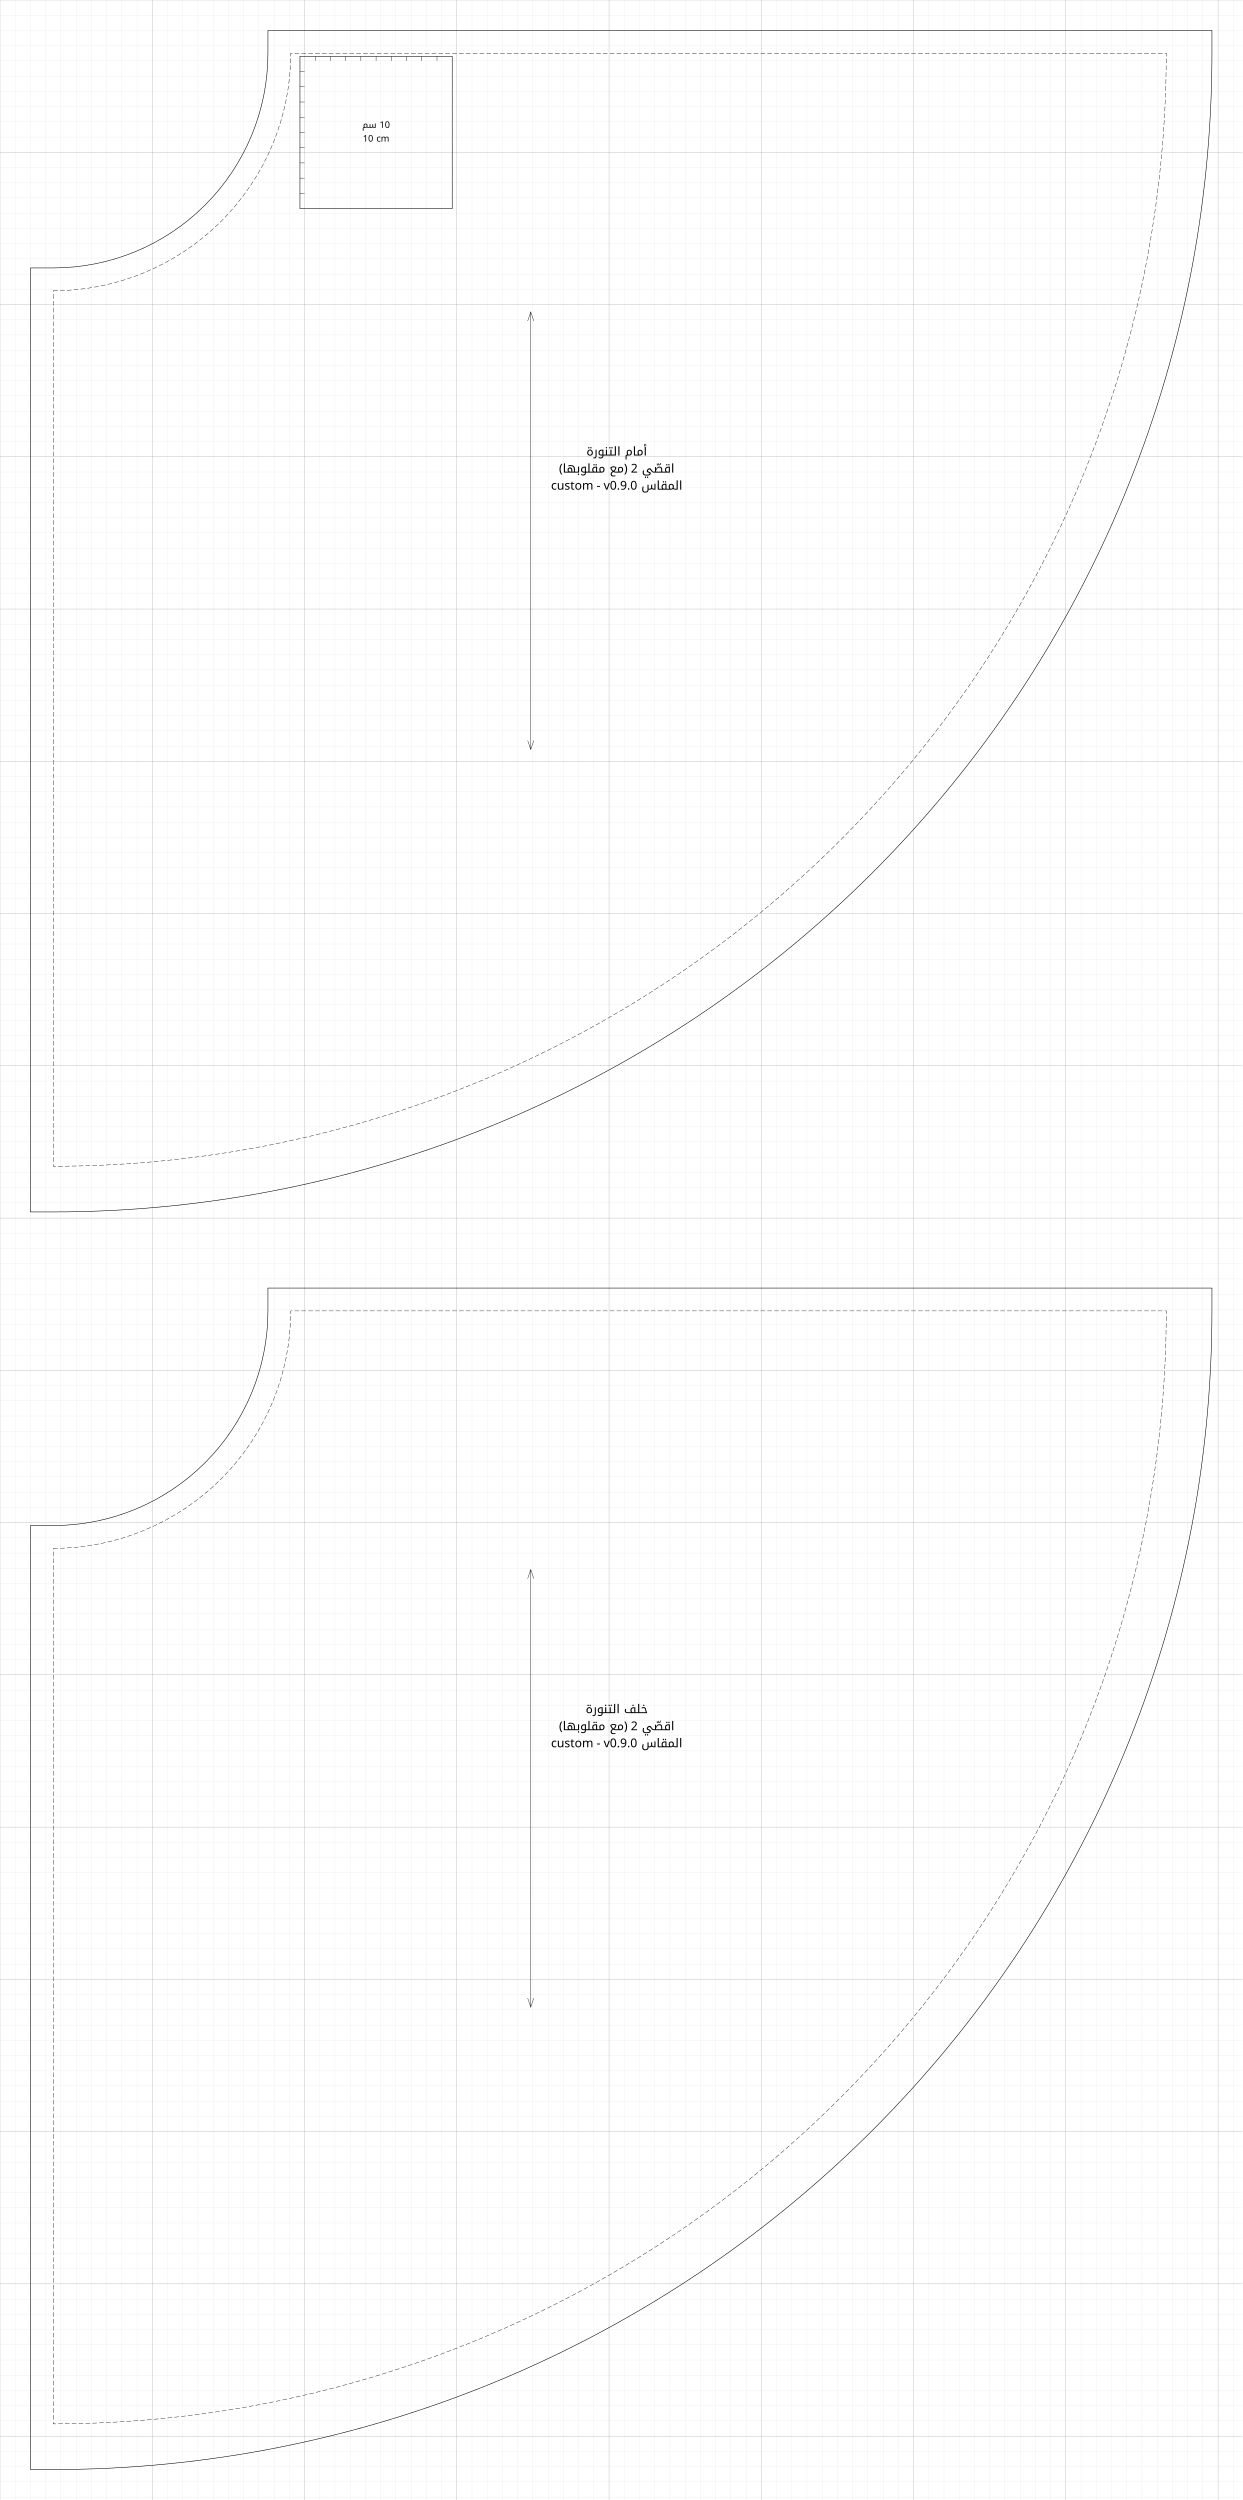
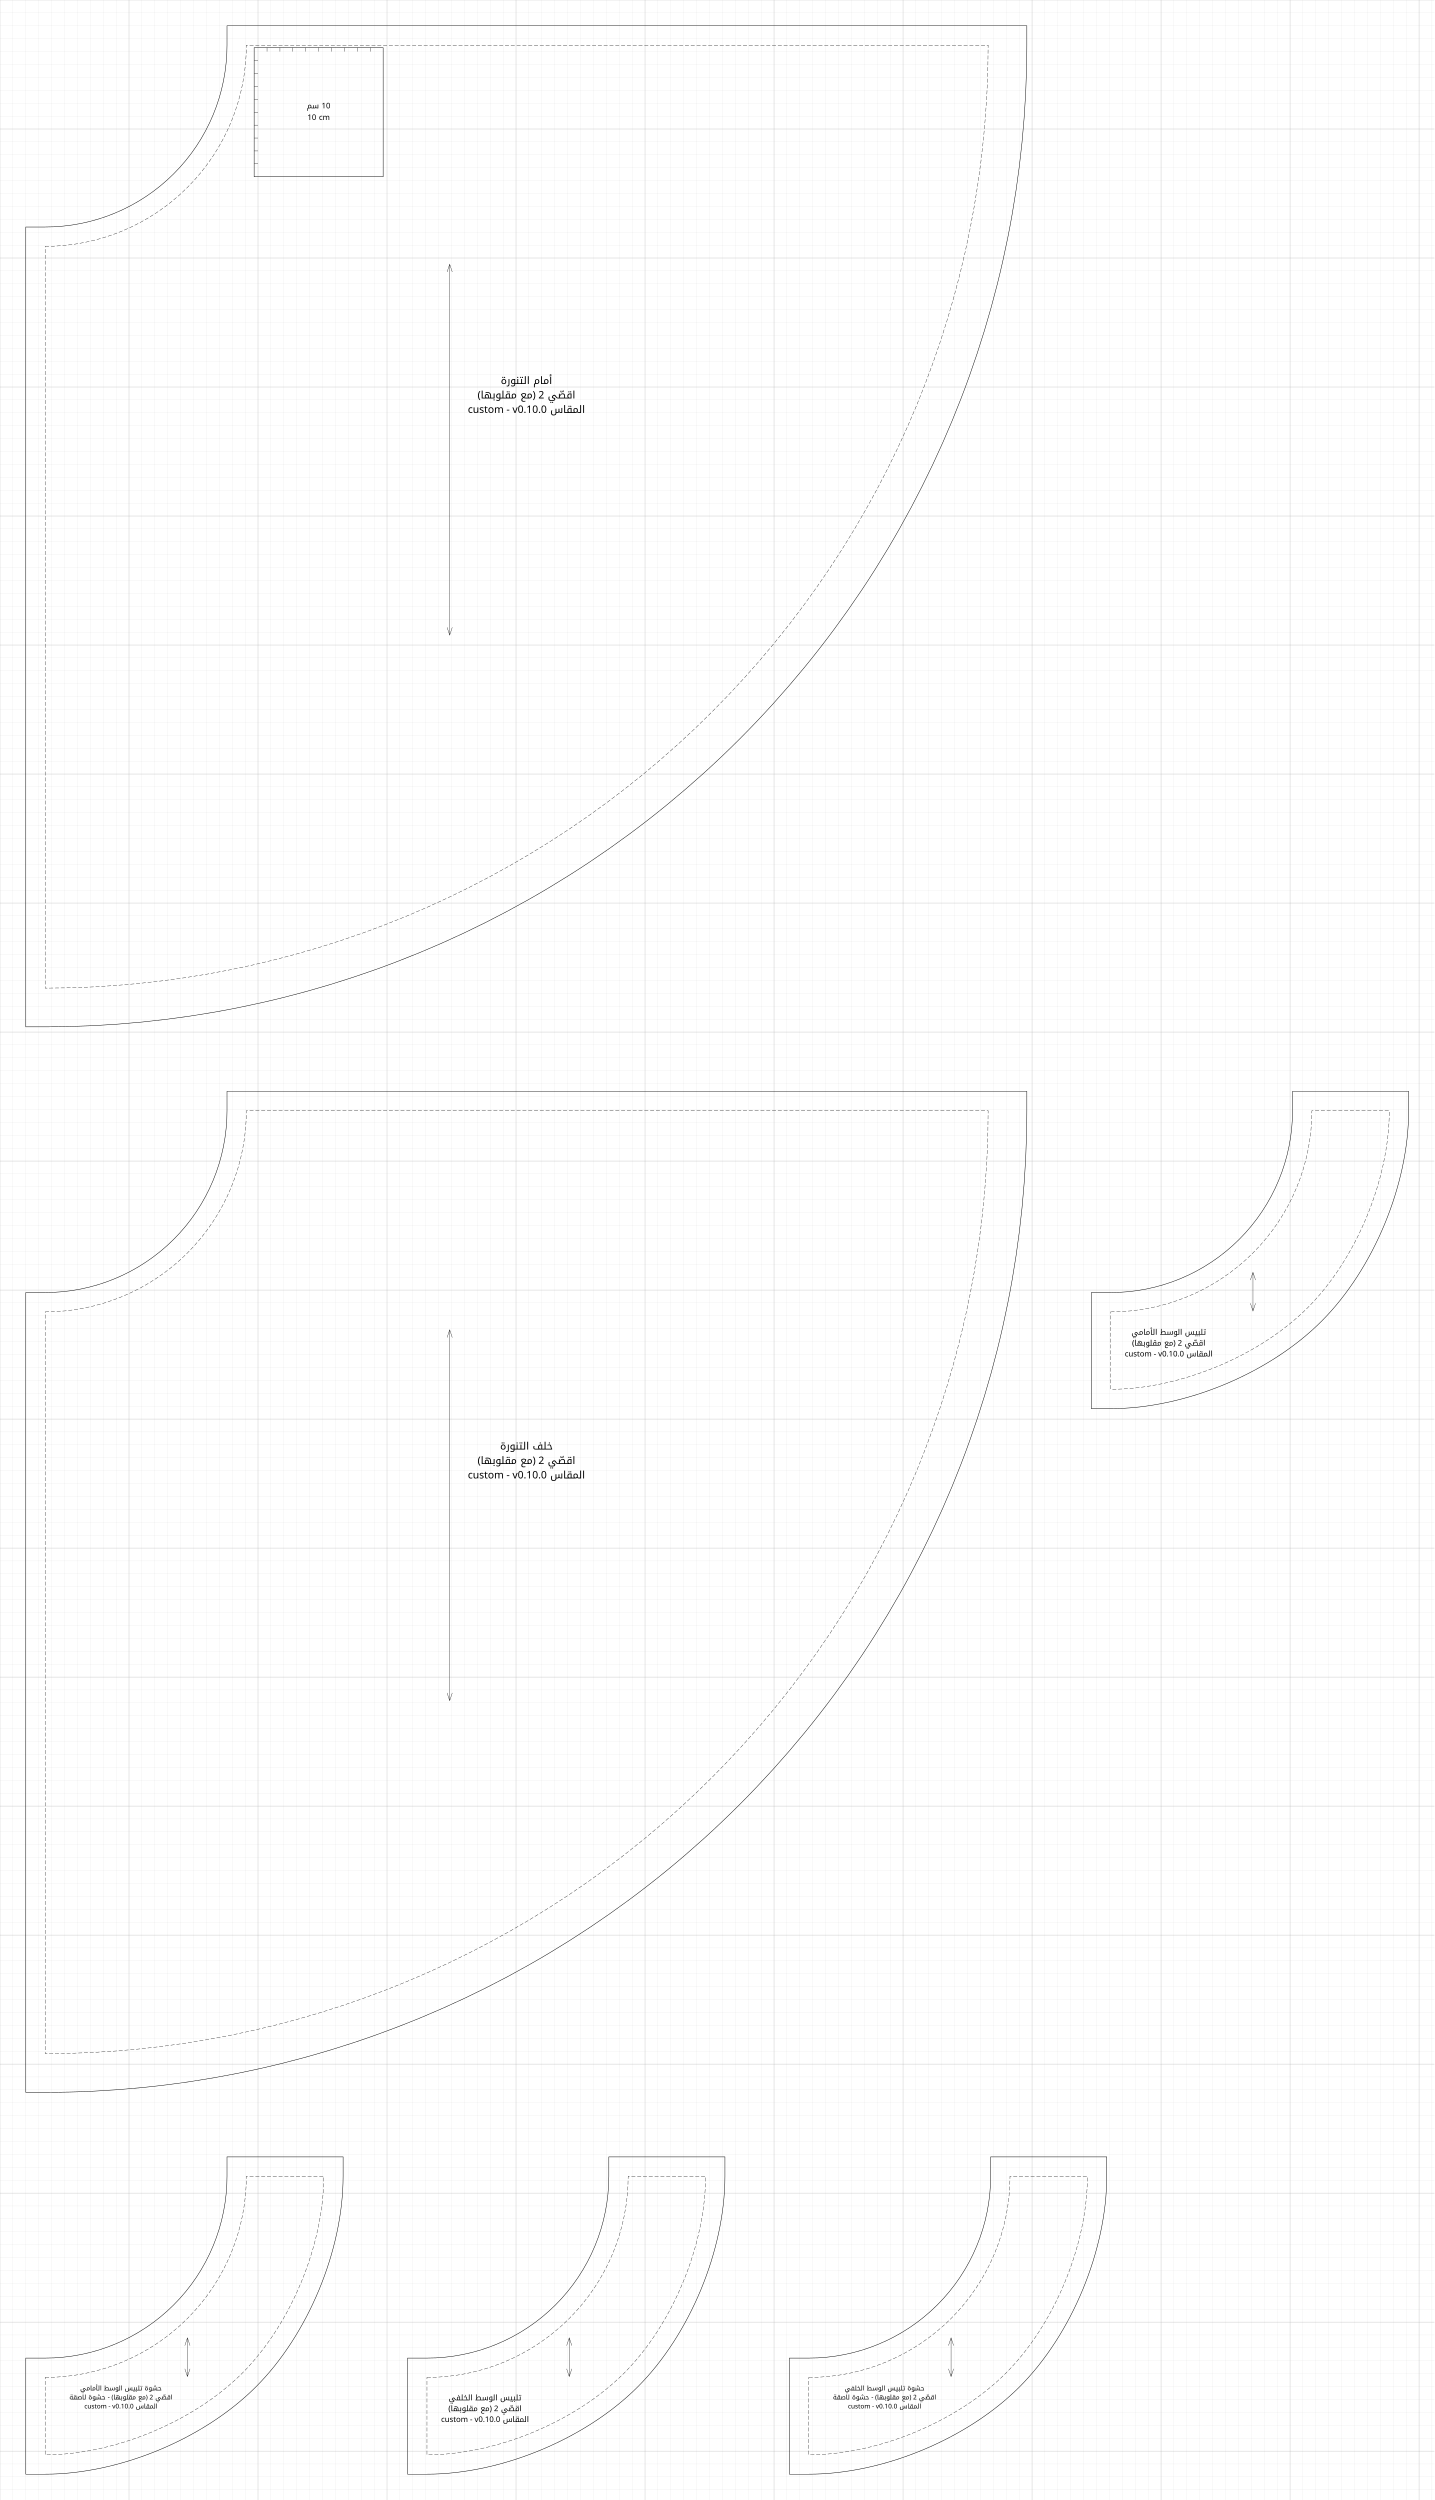
- <svg xmlns="http://www.w3.org/2000/svg" width="815.97mm" height="1641.94mm" viewBox="0 0 815.97 1641.94">
+ <svg xmlns="http://www.w3.org/2000/svg" width="1111.94mm" height="1937.92mm" viewBox="0 0 1111.94 1937.92">
  <g id="layer-grid">
-     <path id="grid-minor" d="M 10.00 0 V 1641.94 M 20.00 0 V 1641.94 M 30.00 0 V 1641.94 M 40.00 0 V 1641.94 M 50.00 0 V 1641.94 M 60.00 0 V 1641.94 M 70.00 0 V 1641.94 M 80.00 0 V 1641.94 M 90.00 0 V 1641.94 M 110.00 0 V 1641.94 M 120.00 0 V 1641.94 M 130.00 0 V 1641.94 M 140.00 0 V 1641.94 M 150.00 0 V 1641.94 M 160.00 0 V 1641.94 M 170.00 0 V 1641.94 M 180.00 0 V 1641.94 M 190.00 0 V 1641.94 M 210.00 0 V 1641.94 M 220.00 0 V 1641.94 M 230.00 0 V 1641.94 M 240.00 0 V 1641.94 M 250.00 0 V 1641.94 M 260.00 0 V 1641.94 M 270.00 0 V 1641.94 M 280.00 0 V 1641.94 M 290.00 0 V 1641.94 M 310.00 0 V 1641.94 M 320.00 0 V 1641.94 M 330.00 0 V 1641.94 M 340.00 0 V 1641.94 M 350.00 0 V 1641.94 M 360.00 0 V 1641.94 M 370.00 0 V 1641.94 M 380.00 0 V 1641.94 M 390.00 0 V 1641.94 M 410.00 0 V 1641.94 M 420.00 0 V 1641.94 M 430.00 0 V 1641.94 M 440.00 0 V 1641.94 M 450.00 0 V 1641.94 M 460.00 0 V 1641.94 M 470.00 0 V 1641.94 M 480.00 0 V 1641.94 M 490.00 0 V 1641.94 M 510.00 0 V 1641.94 M 520.00 0 V 1641.94 M 530.00 0 V 1641.94 M 540.00 0 V 1641.94 M 550.00 0 V 1641.94 M 560.00 0 V 1641.94 M 570.00 0 V 1641.94 M 580.00 0 V 1641.94 M 590.00 0 V 1641.94 M 610.00 0 V 1641.94 M 620.00 0 V 1641.94 M 630.00 0 V 1641.94 M 640.00 0 V 1641.94 M 650.00 0 V 1641.94 M 660.00 0 V 1641.94 M 670.00 0 V 1641.94 M 680.00 0 V 1641.94 M 690.00 0 V 1641.94 M 710.00 0 V 1641.94 M 720.00 0 V 1641.94 M 730.00 0 V 1641.94 M 740.00 0 V 1641.94 M 750.00 0 V 1641.94 M 760.00 0 V 1641.94 M 770.00 0 V 1641.94 M 780.00 0 V 1641.94 M 790.00 0 V 1641.94 M 810.00 0 V 1641.94 M 0 10.00 H 815.97 M 0 20.00 H 815.97 M 0 30.00 H 815.97 M 0 40.00 H 815.97 M 0 50.00 H 815.97 M 0 60.00 H 815.97 M 0 70.00 H 815.97 M 0 80.00 H 815.97 M 0 90.00 H 815.97 M 0 110.00 H 815.97 M 0 120.00 H 815.97 M 0 130.00 H 815.97 M 0 140.00 H 815.97 M 0 150.00 H 815.97 M 0 160.00 H 815.97 M 0 170.00 H 815.97 M 0 180.00 H 815.97 M 0 190.00 H 815.97 M 0 210.00 H 815.97 M 0 220.00 H 815.97 M 0 230.00 H 815.97 M 0 240.00 H 815.97 M 0 250.00 H 815.97 M 0 260.00 H 815.97 M 0 270.00 H 815.97 M 0 280.00 H 815.97 M 0 290.00 H 815.97 M 0 310.00 H 815.97 M 0 320.00 H 815.97 M 0 330.00 H 815.97 M 0 340.00 H 815.97 M 0 350.00 H 815.97 M 0 360.00 H 815.97 M 0 370.00 H 815.97 M 0 380.00 H 815.97 M 0 390.00 H 815.97 M 0 410.00 H 815.97 M 0 420.00 H 815.97 M 0 430.00 H 815.97 M 0 440.00 H 815.97 M 0 450.00 H 815.97 M 0 460.00 H 815.97 M 0 470.00 H 815.97 M 0 480.00 H 815.97 M 0 490.00 H 815.97 M 0 510.00 H 815.97 M 0 520.00 H 815.97 M 0 530.00 H 815.97 M 0 540.00 H 815.97 M 0 550.00 H 815.97 M 0 560.00 H 815.97 M 0 570.00 H 815.97 M 0 580.00 H 815.97 M 0 590.00 H 815.97 M 0 610.00 H 815.97 M 0 620.00 H 815.97 M 0 630.00 H 815.97 M 0 640.00 H 815.97 M 0 650.00 H 815.97 M 0 660.00 H 815.97 M 0 670.00 H 815.97 M 0 680.00 H 815.97 M 0 690.00 H 815.97 M 0 710.00 H 815.97 M 0 720.00 H 815.97 M 0 730.00 H 815.97 M 0 740.00 H 815.97 M 0 750.00 H 815.97 M 0 760.00 H 815.97 M 0 770.00 H 815.97 M 0 780.00 H 815.97 M 0 790.00 H 815.97 M 0 810.00 H 815.97 M 0 820.00 H 815.97 M 0 830.00 H 815.97 M 0 840.00 H 815.97 M 0 850.00 H 815.97 M 0 860.00 H 815.97 M 0 870.00 H 815.97 M 0 880.00 H 815.97 M 0 890.00 H 815.97 M 0 910.00 H 815.97 M 0 920.00 H 815.97 M 0 930.00 H 815.97 M 0 940.00 H 815.97 M 0 950.00 H 815.97 M 0 960.00 H 815.97 M 0 970.00 H 815.97 M 0 980.00 H 815.97 M 0 990.00 H 815.97 M 0 1010.00 H 815.97 M 0 1020.00 H 815.97 M 0 1030.00 H 815.97 M 0 1040.00 H 815.97 M 0 1050.00 H 815.97 M 0 1060.00 H 815.97 M 0 1070.00 H 815.97 M 0 1080.00 H 815.97 M 0 1090.00 H 815.97 M 0 1110.00 H 815.97 M 0 1120.00 H 815.97 M 0 1130.00 H 815.97 M 0 1140.00 H 815.97 M 0 1150.00 H 815.97 M 0 1160.00 H 815.97 M 0 1170.00 H 815.97 M 0 1180.00 H 815.97 M 0 1190.00 H 815.97 M 0 1210.00 H 815.97 M 0 1220.00 H 815.97 M 0 1230.00 H 815.97 M 0 1240.00 H 815.97 M 0 1250.00 H 815.97 M 0 1260.00 H 815.97 M 0 1270.00 H 815.97 M 0 1280.00 H 815.97 M 0 1290.00 H 815.97 M 0 1310.00 H 815.97 M 0 1320.00 H 815.97 M 0 1330.00 H 815.97 M 0 1340.00 H 815.97 M 0 1350.00 H 815.97 M 0 1360.00 H 815.97 M 0 1370.00 H 815.97 M 0 1380.00 H 815.97 M 0 1390.00 H 815.97 M 0 1410.00 H 815.97 M 0 1420.00 H 815.97 M 0 1430.00 H 815.97 M 0 1440.00 H 815.97 M 0 1450.00 H 815.97 M 0 1460.00 H 815.97 M 0 1470.00 H 815.97 M 0 1480.00 H 815.97 M 0 1490.00 H 815.97 M 0 1510.00 H 815.97 M 0 1520.00 H 815.97 M 0 1530.00 H 815.97 M 0 1540.00 H 815.97 M 0 1550.00 H 815.97 M 0 1560.00 H 815.97 M 0 1570.00 H 815.97 M 0 1580.00 H 815.97 M 0 1590.00 H 815.97 M 0 1610.00 H 815.97 M 0 1620.00 H 815.97 M 0 1630.00 H 815.97 M 0 1640.00 H 815.97" fill="none" stroke="#d0d0d0" stroke-width="0.1" />
-     <path id="grid-major" d="M 0.00 0 V 1641.94 M 100.00 0 V 1641.94 M 200.00 0 V 1641.94 M 300.00 0 V 1641.94 M 400.00 0 V 1641.94 M 500.00 0 V 1641.94 M 600.00 0 V 1641.94 M 700.00 0 V 1641.94 M 800.00 0 V 1641.94 M 0 0.00 H 815.97 M 0 100.00 H 815.97 M 0 200.00 H 815.97 M 0 300.00 H 815.97 M 0 400.00 H 815.97 M 0 500.00 H 815.97 M 0 600.00 H 815.97 M 0 700.00 H 815.97 M 0 800.00 H 815.97 M 0 900.00 H 815.97 M 0 1000.00 H 815.97 M 0 1100.00 H 815.97 M 0 1200.00 H 815.97 M 0 1300.00 H 815.97 M 0 1400.00 H 815.97 M 0 1500.00 H 815.97 M 0 1600.00 H 815.97" fill="none" stroke="#a0a0a0" stroke-width="0.2" />
+     <path id="grid-minor" d="M 10.00 0 V 1937.92 M 20.00 0 V 1937.92 M 30.00 0 V 1937.92 M 40.00 0 V 1937.92 M 50.00 0 V 1937.92 M 60.00 0 V 1937.92 M 70.00 0 V 1937.92 M 80.00 0 V 1937.92 M 90.00 0 V 1937.92 M 110.00 0 V 1937.92 M 120.00 0 V 1937.92 M 130.00 0 V 1937.92 M 140.00 0 V 1937.92 M 150.00 0 V 1937.92 M 160.00 0 V 1937.92 M 170.00 0 V 1937.92 M 180.00 0 V 1937.92 M 190.00 0 V 1937.92 M 210.00 0 V 1937.92 M 220.00 0 V 1937.92 M 230.00 0 V 1937.92 M 240.00 0 V 1937.92 M 250.00 0 V 1937.92 M 260.00 0 V 1937.92 M 270.00 0 V 1937.92 M 280.00 0 V 1937.92 M 290.00 0 V 1937.92 M 310.00 0 V 1937.92 M 320.00 0 V 1937.92 M 330.00 0 V 1937.92 M 340.00 0 V 1937.92 M 350.00 0 V 1937.92 M 360.00 0 V 1937.92 M 370.00 0 V 1937.92 M 380.00 0 V 1937.92 M 390.00 0 V 1937.92 M 410.00 0 V 1937.92 M 420.00 0 V 1937.92 M 430.00 0 V 1937.92 M 440.00 0 V 1937.92 M 450.00 0 V 1937.92 M 460.00 0 V 1937.92 M 470.00 0 V 1937.92 M 480.00 0 V 1937.92 M 490.00 0 V 1937.92 M 510.00 0 V 1937.92 M 520.00 0 V 1937.92 M 530.00 0 V 1937.92 M 540.00 0 V 1937.92 M 550.00 0 V 1937.92 M 560.00 0 V 1937.92 M 570.00 0 V 1937.92 M 580.00 0 V 1937.92 M 590.00 0 V 1937.92 M 610.00 0 V 1937.92 M 620.00 0 V 1937.92 M 630.00 0 V 1937.92 M 640.00 0 V 1937.92 M 650.00 0 V 1937.92 M 660.00 0 V 1937.92 M 670.00 0 V 1937.92 M 680.00 0 V 1937.92 M 690.00 0 V 1937.92 M 710.00 0 V 1937.92 M 720.00 0 V 1937.92 M 730.00 0 V 1937.92 M 740.00 0 V 1937.92 M 750.00 0 V 1937.92 M 760.00 0 V 1937.92 M 770.00 0 V 1937.92 M 780.00 0 V 1937.92 M 790.00 0 V 1937.92 M 810.00 0 V 1937.92 M 820.00 0 V 1937.92 M 830.00 0 V 1937.92 M 840.00 0 V 1937.92 M 850.00 0 V 1937.92 M 860.00 0 V 1937.92 M 870.00 0 V 1937.92 M 880.00 0 V 1937.92 M 890.00 0 V 1937.92 M 910.00 0 V 1937.92 M 920.00 0 V 1937.92 M 930.00 0 V 1937.92 M 940.00 0 V 1937.92 M 950.00 0 V 1937.92 M 960.00 0 V 1937.92 M 970.00 0 V 1937.92 M 980.00 0 V 1937.92 M 990.00 0 V 1937.92 M 1010.00 0 V 1937.92 M 1020.00 0 V 1937.92 M 1030.00 0 V 1937.92 M 1040.00 0 V 1937.92 M 1050.00 0 V 1937.92 M 1060.00 0 V 1937.92 M 1070.00 0 V 1937.92 M 1080.00 0 V 1937.92 M 1090.00 0 V 1937.92 M 1110.00 0 V 1937.92 M 0 10.00 H 1111.94 M 0 20.00 H 1111.94 M 0 30.00 H 1111.94 M 0 40.00 H 1111.94 M 0 50.00 H 1111.94 M 0 60.00 H 1111.94 M 0 70.00 H 1111.94 M 0 80.00 H 1111.94 M 0 90.00 H 1111.94 M 0 110.00 H 1111.94 M 0 120.00 H 1111.94 M 0 130.00 H 1111.94 M 0 140.00 H 1111.94 M 0 150.00 H 1111.94 M 0 160.00 H 1111.94 M 0 170.00 H 1111.94 M 0 180.00 H 1111.94 M 0 190.00 H 1111.94 M 0 210.00 H 1111.94 M 0 220.00 H 1111.94 M 0 230.00 H 1111.94 M 0 240.00 H 1111.94 M 0 250.00 H 1111.94 M 0 260.00 H 1111.94 M 0 270.00 H 1111.94 M 0 280.00 H 1111.94 M 0 290.00 H 1111.94 M 0 310.00 H 1111.94 M 0 320.00 H 1111.94 M 0 330.00 H 1111.94 M 0 340.00 H 1111.94 M 0 350.00 H 1111.94 M 0 360.00 H 1111.94 M 0 370.00 H 1111.94 M 0 380.00 H 1111.94 M 0 390.00 H 1111.94 M 0 410.00 H 1111.94 M 0 420.00 H 1111.94 M 0 430.00 H 1111.94 M 0 440.00 H 1111.94 M 0 450.00 H 1111.94 M 0 460.00 H 1111.94 M 0 470.00 H 1111.94 M 0 480.00 H 1111.94 M 0 490.00 H 1111.94 M 0 510.00 H 1111.94 M 0 520.00 H 1111.94 M 0 530.00 H 1111.94 M 0 540.00 H 1111.94 M 0 550.00 H 1111.94 M 0 560.00 H 1111.94 M 0 570.00 H 1111.94 M 0 580.00 H 1111.94 M 0 590.00 H 1111.94 M 0 610.00 H 1111.94 M 0 620.00 H 1111.94 M 0 630.00 H 1111.94 M 0 640.00 H 1111.94 M 0 650.00 H 1111.94 M 0 660.00 H 1111.94 M 0 670.00 H 1111.94 M 0 680.00 H 1111.94 M 0 690.00 H 1111.94 M 0 710.00 H 1111.94 M 0 720.00 H 1111.94 M 0 730.00 H 1111.94 M 0 740.00 H 1111.94 M 0 750.00 H 1111.94 M 0 760.00 H 1111.94 M 0 770.00 H 1111.94 M 0 780.00 H 1111.94 M 0 790.00 H 1111.94 M 0 810.00 H 1111.94 M 0 820.00 H 1111.94 M 0 830.00 H 1111.94 M 0 840.00 H 1111.94 M 0 850.00 H 1111.94 M 0 860.00 H 1111.94 M 0 870.00 H 1111.94 M 0 880.00 H 1111.94 M 0 890.00 H 1111.94 M 0 910.00 H 1111.94 M 0 920.00 H 1111.94 M 0 930.00 H 1111.94 M 0 940.00 H 1111.94 M 0 950.00 H 1111.94 M 0 960.00 H 1111.94 M 0 970.00 H 1111.94 M 0 980.00 H 1111.94 M 0 990.00 H 1111.94 M 0 1010.00 H 1111.94 M 0 1020.00 H 1111.94 M 0 1030.00 H 1111.94 M 0 1040.00 H 1111.94 M 0 1050.00 H 1111.94 M 0 1060.00 H 1111.94 M 0 1070.00 H 1111.94 M 0 1080.00 H 1111.94 M 0 1090.00 H 1111.94 M 0 1110.00 H 1111.94 M 0 1120.00 H 1111.94 M 0 1130.00 H 1111.94 M 0 1140.00 H 1111.94 M 0 1150.00 H 1111.94 M 0 1160.00 H 1111.94 M 0 1170.00 H 1111.94 M 0 1180.00 H 1111.94 M 0 1190.00 H 1111.94 M 0 1210.00 H 1111.94 M 0 1220.00 H 1111.94 M 0 1230.00 H 1111.94 M 0 1240.00 H 1111.94 M 0 1250.00 H 1111.94 M 0 1260.00 H 1111.94 M 0 1270.00 H 1111.94 M 0 1280.00 H 1111.94 M 0 1290.00 H 1111.94 M 0 1310.00 H 1111.94 M 0 1320.00 H 1111.94 M 0 1330.00 H 1111.94 M 0 1340.00 H 1111.94 M 0 1350.00 H 1111.94 M 0 1360.00 H 1111.94 M 0 1370.00 H 1111.94 M 0 1380.00 H 1111.94 M 0 1390.00 H 1111.94 M 0 1410.00 H 1111.94 M 0 1420.00 H 1111.94 M 0 1430.00 H 1111.94 M 0 1440.00 H 1111.94 M 0 1450.00 H 1111.94 M 0 1460.00 H 1111.94 M 0 1470.00 H 1111.94 M 0 1480.00 H 1111.94 M 0 1490.00 H 1111.94 M 0 1510.00 H 1111.94 M 0 1520.00 H 1111.94 M 0 1530.00 H 1111.94 M 0 1540.00 H 1111.94 M 0 1550.00 H 1111.94 M 0 1560.00 H 1111.94 M 0 1570.00 H 1111.94 M 0 1580.00 H 1111.94 M 0 1590.00 H 1111.94 M 0 1610.00 H 1111.94 M 0 1620.00 H 1111.94 M 0 1630.00 H 1111.94 M 0 1640.00 H 1111.94 M 0 1650.00 H 1111.94 M 0 1660.00 H 1111.94 M 0 1670.00 H 1111.94 M 0 1680.00 H 1111.94 M 0 1690.00 H 1111.94 M 0 1710.00 H 1111.94 M 0 1720.00 H 1111.94 M 0 1730.00 H 1111.94 M 0 1740.00 H 1111.94 M 0 1750.00 H 1111.94 M 0 1760.00 H 1111.94 M 0 1770.00 H 1111.94 M 0 1780.00 H 1111.94 M 0 1790.00 H 1111.94 M 0 1810.00 H 1111.94 M 0 1820.00 H 1111.94 M 0 1830.00 H 1111.94 M 0 1840.00 H 1111.94 M 0 1850.00 H 1111.94 M 0 1860.00 H 1111.94 M 0 1870.00 H 1111.94 M 0 1880.00 H 1111.94 M 0 1890.00 H 1111.94 M 0 1910.00 H 1111.94 M 0 1920.00 H 1111.94 M 0 1930.00 H 1111.94" fill="none" stroke="#d0d0d0" stroke-width="0.1" />
+     <path id="grid-major" d="M 0.00 0 V 1937.92 M 100.00 0 V 1937.92 M 200.00 0 V 1937.92 M 300.00 0 V 1937.92 M 400.00 0 V 1937.92 M 500.00 0 V 1937.92 M 600.00 0 V 1937.92 M 700.00 0 V 1937.92 M 800.00 0 V 1937.92 M 900.00 0 V 1937.92 M 1000.00 0 V 1937.92 M 1100.00 0 V 1937.92 M 0 0.00 H 1111.94 M 0 100.00 H 1111.94 M 0 200.00 H 1111.94 M 0 300.00 H 1111.94 M 0 400.00 H 1111.94 M 0 500.00 H 1111.94 M 0 600.00 H 1111.94 M 0 700.00 H 1111.94 M 0 800.00 H 1111.94 M 0 900.00 H 1111.94 M 0 1000.00 H 1111.94 M 0 1100.00 H 1111.94 M 0 1200.00 H 1111.94 M 0 1300.00 H 1111.94 M 0 1400.00 H 1111.94 M 0 1500.00 H 1111.94 M 0 1600.00 H 1111.94 M 0 1700.00 H 1111.94 M 0 1800.00 H 1111.94 M 0 1900.00 H 1111.94" fill="none" stroke="#a0a0a0" stroke-width="0.2" />
  </g>
  <g id="layer-cut">
    <path id="piece-skirt-front-cut" d="M 35.00 175.97 C 39.80 175.97 44.20 175.75 48.93 175.28 C 53.67 174.81 57.99 174.17 62.63 173.24 C 67.27 172.31 71.49 171.25 76.00 169.88 C 80.51 168.51 84.60 167.04 88.95 165.24 C 93.30 163.44 97.23 161.58 101.38 159.36 C 105.54 157.15 109.28 154.91 113.21 152.29 C 117.15 149.66 120.66 147.06 124.34 144.05 C 128.02 141.03 131.29 138.07 134.68 134.68 C 138.07 131.29 141.03 128.02 144.05 124.34 C 147.06 120.66 149.66 117.15 152.29 113.21 C 154.91 109.28 157.15 105.54 159.36 101.38 C 161.58 97.23 163.44 93.30 165.24 88.95 C 167.04 84.60 168.51 80.51 169.88 76.00 C 171.25 71.49 172.31 67.27 173.24 62.63 C 174.17 57.99 174.81 53.67 175.28 48.93 C 175.75 44.20 175.97 39.80 175.97 35.00 L 175.97 20.00 L 190.97 20.00 L 765.97 20.00 L 795.97 20.00 L 795.97 35.00 C 795.97 47.49 795.65 60.32 795.04 72.73 C 794.42 85.15 793.47 97.89 792.25 110.21 C 791.02 122.53 789.45 135.17 787.63 147.37 C 785.81 159.58 783.63 172.08 781.21 184.15 C 778.80 196.22 776.02 208.58 773.02 220.49 C 770.03 232.40 766.65 244.58 763.08 256.32 C 759.51 268.05 755.54 280.04 751.41 291.58 C 747.28 303.12 742.73 314.89 738.05 326.21 C 733.36 337.53 728.25 349.07 723.01 360.15 C 717.77 371.23 712.10 382.51 706.32 393.33 C 700.55 404.15 694.33 415.16 688.02 425.70 C 681.71 436.24 674.95 446.95 668.12 457.19 C 661.29 467.43 653.99 477.81 646.65 487.73 C 639.31 497.65 631.49 507.70 623.64 517.27 C 615.79 526.85 607.45 536.53 599.11 545.75 C 590.77 554.96 581.92 564.26 573.09 573.09 C 564.26 581.92 554.96 590.77 545.75 599.11 C 536.53 607.45 526.85 615.79 517.27 623.64 C 507.70 631.49 497.65 639.31 487.73 646.65 C 477.81 653.99 467.43 661.29 457.19 668.12 C 446.95 674.95 436.24 681.71 425.70 688.02 C 415.16 694.33 404.15 700.55 393.33 706.32 C 382.51 712.10 371.23 717.77 360.15 723.01 C 349.07 728.25 337.53 733.36 326.21 738.05 C 314.89 742.73 303.12 747.28 291.58 751.41 C 280.04 755.54 268.05 759.51 256.32 763.08 C 244.58 766.65 232.40 770.03 220.49 773.02 C 208.58 776.02 196.22 778.80 184.15 781.21 C 172.08 783.63 159.58 785.81 147.37 787.63 C 135.17 789.45 122.53 791.02 110.21 792.25 C 97.89 793.47 85.15 794.42 72.73 795.04 C 60.32 795.65 47.49 795.97 35.00 795.97 L 20.00 795.97 L 20.00 765.97 L 20.00 190.97 L 20.00 175.97 L 35.00 175.97 Z" fill="none" stroke="#000000" stroke-width="0.35" />
    <path id="piece-skirt-back-cut" d="M 35.00 1001.94 C 39.80 1001.94 44.20 1001.72 48.93 1001.25 C 53.67 1000.78 57.99 1000.14 62.63 999.21 C 67.27 998.28 71.49 997.22 76.00 995.85 C 80.51 994.48 84.60 993.01 88.95 991.21 C 93.30 989.41 97.23 987.55 101.38 985.34 C 105.54 983.12 109.28 980.88 113.21 978.26 C 117.15 975.64 120.66 973.03 124.34 970.02 C 128.02 967.00 131.29 964.05 134.68 960.65 C 138.07 957.26 141.03 953.99 144.05 950.31 C 147.06 946.64 149.66 943.12 152.29 939.18 C 154.91 935.25 157.15 931.51 159.36 927.35 C 161.58 923.20 163.44 919.27 165.24 914.92 C 167.04 910.57 168.51 906.48 169.88 901.97 C 171.25 897.46 172.31 893.24 173.24 888.60 C 174.17 883.97 174.81 879.64 175.28 874.91 C 175.75 870.17 175.97 865.77 175.97 860.97 L 175.97 845.97 L 190.97 845.97 L 765.97 845.97 L 795.97 845.97 L 795.97 860.97 C 795.97 873.46 795.65 886.29 795.04 898.71 C 794.42 911.12 793.47 923.86 792.25 936.18 C 791.02 948.50 789.45 961.14 787.63 973.34 C 785.81 985.55 783.63 998.05 781.21 1010.12 C 778.80 1022.19 776.02 1034.55 773.02 1046.46 C 770.03 1058.37 766.65 1070.55 763.08 1082.29 C 759.51 1094.03 755.54 1106.01 751.41 1117.55 C 747.28 1129.09 742.73 1140.86 738.05 1152.18 C 733.36 1163.50 728.25 1175.04 723.01 1186.12 C 717.77 1197.20 712.10 1208.48 706.32 1219.31 C 700.55 1230.13 694.33 1241.13 688.02 1251.67 C 681.71 1262.21 674.95 1272.92 668.12 1283.16 C 661.29 1293.40 653.99 1303.78 646.65 1313.70 C 639.31 1323.62 631.49 1333.67 623.64 1343.24 C 615.79 1352.82 607.45 1362.50 599.11 1371.72 C 590.77 1380.93 581.92 1390.23 573.09 1399.06 C 564.26 1407.89 554.96 1416.74 545.75 1425.08 C 536.53 1433.42 526.85 1441.76 517.27 1449.61 C 507.70 1457.46 497.65 1465.28 487.73 1472.62 C 477.81 1479.96 467.43 1487.26 457.19 1494.09 C 446.95 1500.92 436.24 1507.69 425.70 1513.99 C 415.16 1520.30 404.15 1526.52 393.33 1532.30 C 382.51 1538.07 371.23 1543.74 360.15 1548.98 C 349.07 1554.22 337.53 1559.33 326.21 1564.02 C 314.89 1568.71 303.12 1573.25 291.58 1577.38 C 280.04 1581.52 268.05 1585.48 256.32 1589.05 C 244.58 1592.62 232.40 1596.00 220.49 1598.99 C 208.58 1601.99 196.22 1604.77 184.15 1607.19 C 172.08 1609.60 159.58 1611.78 147.37 1613.60 C 135.17 1615.43 122.53 1617.00 110.21 1618.22 C 97.89 1619.44 85.15 1620.39 72.73 1621.01 C 60.32 1621.62 47.49 1621.94 35.00 1621.94 L 20.00 1621.94 L 20.00 1591.94 L 20.00 1016.94 L 20.00 1001.94 L 35.00 1001.94 Z" fill="none" stroke="#000000" stroke-width="0.35" />
+     <path id="piece-waist-facing-front-cut" d="M 860.97 1001.94 C 865.77 1001.94 870.17 1001.72 874.91 1001.25 C 879.64 1000.78 883.97 1000.14 888.60 999.21 C 893.24 998.28 897.46 997.22 901.97 995.85 C 906.48 994.48 910.57 993.01 914.92 991.21 C 919.27 989.41 923.20 987.55 927.35 985.34 C 931.51 983.12 935.25 980.88 939.18 978.26 C 943.12 975.64 946.64 973.03 950.31 970.02 C 953.99 967.00 957.26 964.05 960.65 960.65 C 964.05 957.26 967.00 953.99 970.02 950.31 C 973.03 946.64 975.64 943.12 978.26 939.18 C 980.88 935.25 983.12 931.51 985.34 927.35 C 987.55 923.20 989.41 919.27 991.21 914.92 C 993.01 910.57 994.48 906.48 995.85 901.97 C 997.22 897.46 998.28 893.24 999.21 888.60 C 1000.14 883.97 1000.78 879.64 1001.25 874.91 C 1001.72 870.17 1001.94 865.77 1001.94 860.97 L 1001.94 845.97 L 1016.94 845.97 L 1076.94 845.97 L 1091.94 845.97 L 1091.94 860.97 C 1091.94 868.08 1091.49 875.71 1090.68 882.97 C 1089.86 890.22 1088.59 897.89 1087.02 905.18 C 1085.46 912.46 1083.44 920.07 1081.18 927.27 C 1078.92 934.47 1076.21 941.92 1073.31 948.92 C 1070.41 955.93 1067.05 963.11 1063.56 969.80 C 1060.07 976.49 1056.11 983.30 1052.07 989.56 C 1048.03 995.82 1043.50 1002.14 1038.95 1007.84 C 1034.40 1013.56 1029.32 1019.27 1024.29 1024.29 C 1019.27 1029.32 1013.56 1034.40 1007.84 1038.95 C 1002.14 1043.50 995.82 1048.03 989.56 1052.07 C 983.30 1056.11 976.49 1060.07 969.80 1063.56 C 963.11 1067.05 955.93 1070.41 948.92 1073.31 C 941.92 1076.21 934.47 1078.92 927.27 1081.18 C 920.07 1083.44 912.46 1085.46 905.18 1087.02 C 897.89 1088.59 890.22 1089.86 882.97 1090.68 C 875.71 1091.49 868.08 1091.94 860.97 1091.94 L 845.97 1091.94 L 845.97 1076.94 L 845.97 1016.94 L 845.97 1001.94 L 860.97 1001.94 Z" fill="none" stroke="#000000" stroke-width="0.35" />
+     <path id="piece-waist-facing-interfacing-front-cut" d="M 35.00 1827.92 C 39.80 1827.92 44.20 1827.70 48.93 1827.23 C 53.67 1826.76 57.99 1826.11 62.63 1825.18 C 67.27 1824.26 71.49 1823.19 76.00 1821.82 C 80.51 1820.45 84.60 1818.99 88.95 1817.18 C 93.30 1815.38 97.23 1813.53 101.38 1811.31 C 105.54 1809.09 109.28 1806.85 113.21 1804.23 C 117.15 1801.61 120.66 1799.00 124.34 1795.99 C 128.02 1792.98 131.29 1790.02 134.68 1786.63 C 138.07 1783.23 141.03 1779.97 144.05 1776.29 C 147.06 1772.61 149.66 1769.09 152.29 1765.16 C 154.91 1761.22 157.15 1757.48 159.36 1753.33 C 161.58 1749.17 163.44 1745.24 165.24 1740.89 C 167.04 1736.54 168.51 1732.45 169.88 1727.94 C 171.25 1723.43 172.31 1719.21 173.24 1714.57 C 174.17 1709.94 174.81 1705.61 175.28 1700.88 C 175.75 1696.14 175.97 1691.74 175.97 1686.94 L 175.97 1671.94 L 190.97 1671.94 L 250.97 1671.94 L 265.97 1671.94 L 265.97 1686.94 C 265.97 1694.05 265.52 1701.68 264.71 1708.94 C 263.89 1716.19 262.62 1723.86 261.05 1731.15 C 259.48 1738.43 257.47 1746.04 255.21 1753.24 C 252.95 1760.44 250.24 1767.89 247.34 1774.90 C 244.43 1781.90 241.08 1789.08 237.59 1795.77 C 234.09 1802.47 230.14 1809.27 226.10 1815.53 C 222.06 1821.79 217.53 1828.11 212.98 1833.82 C 208.43 1839.53 203.34 1845.24 198.32 1850.27 C 193.30 1855.29 187.58 1860.37 181.87 1864.92 C 176.17 1869.47 169.85 1874.00 163.59 1878.04 C 157.33 1882.08 150.52 1886.04 143.83 1889.53 C 137.14 1893.03 129.96 1896.38 122.95 1899.28 C 115.95 1902.18 108.50 1904.89 101.30 1907.15 C 94.09 1909.41 86.49 1911.43 79.20 1913.00 C 71.92 1914.56 64.25 1915.83 57.00 1916.65 C 49.74 1917.47 42.10 1917.92 35.00 1917.92 L 20.00 1917.92 L 20.00 1902.92 L 20.00 1842.92 L 20.00 1827.92 L 35.00 1827.92 Z" fill="none" stroke="#000000" stroke-width="0.35" />
+     <path id="piece-waist-facing-back-cut" d="M 330.97 1827.92 C 335.77 1827.92 340.17 1827.70 344.91 1827.23 C 349.64 1826.76 353.97 1826.11 358.60 1825.18 C 363.24 1824.26 367.46 1823.19 371.97 1821.82 C 376.48 1820.45 380.57 1818.99 384.92 1817.18 C 389.27 1815.38 393.20 1813.53 397.35 1811.31 C 401.51 1809.09 405.25 1806.85 409.18 1804.23 C 413.12 1801.61 416.64 1799.00 420.31 1795.99 C 423.99 1792.98 427.26 1790.02 430.65 1786.63 C 434.05 1783.23 437.00 1779.97 440.02 1776.29 C 443.03 1772.61 445.64 1769.09 448.26 1765.16 C 450.88 1761.22 453.12 1757.48 455.34 1753.33 C 457.55 1749.17 459.41 1745.24 461.21 1740.89 C 463.01 1736.54 464.48 1732.45 465.85 1727.94 C 467.22 1723.43 468.28 1719.21 469.21 1714.57 C 470.14 1709.94 470.78 1705.61 471.25 1700.88 C 471.72 1696.14 471.94 1691.74 471.94 1686.94 L 471.94 1671.94 L 486.94 1671.94 L 546.94 1671.94 L 561.94 1671.94 L 561.94 1686.94 C 561.94 1694.05 561.49 1701.68 560.68 1708.94 C 559.86 1716.19 558.59 1723.86 557.02 1731.15 C 555.46 1738.43 553.44 1746.04 551.18 1753.24 C 548.92 1760.44 546.21 1767.89 543.31 1774.90 C 540.41 1781.90 537.05 1789.08 533.56 1795.77 C 530.07 1802.47 526.11 1809.27 522.07 1815.53 C 518.03 1821.79 513.50 1828.11 508.95 1833.82 C 504.40 1839.53 499.32 1845.24 494.29 1850.27 C 489.27 1855.29 483.56 1860.37 477.84 1864.92 C 472.14 1869.47 465.82 1874.00 459.56 1878.04 C 453.30 1882.08 446.49 1886.04 439.80 1889.53 C 433.11 1893.03 425.93 1896.38 418.92 1899.28 C 411.92 1902.18 404.47 1904.89 397.27 1907.15 C 390.07 1909.41 382.46 1911.43 375.18 1913.00 C 367.89 1914.56 360.22 1915.83 352.97 1916.65 C 345.71 1917.47 338.08 1917.92 330.97 1917.92 L 315.97 1917.92 L 315.97 1902.92 L 315.97 1842.92 L 315.97 1827.92 L 330.97 1827.92 Z" fill="none" stroke="#000000" stroke-width="0.35" />
+     <path id="piece-waist-facing-interfacing-back-cut" d="M 626.94 1827.92 C 631.74 1827.92 636.14 1827.70 640.88 1827.23 C 645.61 1826.76 649.94 1826.11 654.57 1825.18 C 659.21 1824.26 663.43 1823.19 667.94 1821.82 C 672.45 1820.45 676.54 1818.99 680.89 1817.18 C 685.24 1815.38 689.17 1813.53 693.33 1811.31 C 697.48 1809.09 701.22 1806.85 705.16 1804.23 C 709.09 1801.61 712.61 1799.00 716.29 1795.99 C 719.97 1792.98 723.23 1790.02 726.63 1786.63 C 730.02 1783.23 732.98 1779.97 735.99 1776.29 C 739.00 1772.61 741.61 1769.09 744.23 1765.16 C 746.85 1761.22 749.09 1757.48 751.31 1753.33 C 753.53 1749.17 755.38 1745.24 757.18 1740.89 C 758.99 1736.54 760.45 1732.45 761.82 1727.94 C 763.19 1723.43 764.26 1719.21 765.18 1714.57 C 766.11 1709.94 766.76 1705.61 767.23 1700.88 C 767.70 1696.14 767.92 1691.74 767.92 1686.94 L 767.92 1671.94 L 782.92 1671.94 L 842.92 1671.94 L 857.92 1671.94 L 857.92 1686.94 C 857.92 1694.05 857.47 1701.68 856.65 1708.94 C 855.83 1716.19 854.56 1723.86 853.00 1731.15 C 851.43 1738.43 849.41 1746.04 847.15 1753.24 C 844.89 1760.44 842.18 1767.89 839.28 1774.90 C 836.38 1781.90 833.03 1789.08 829.53 1795.77 C 826.04 1802.47 822.08 1809.27 818.04 1815.53 C 814.00 1821.79 809.47 1828.11 804.92 1833.82 C 800.37 1839.53 795.29 1845.24 790.27 1850.27 C 785.24 1855.29 779.53 1860.37 773.82 1864.92 C 768.11 1869.47 761.79 1874.00 755.53 1878.04 C 749.27 1882.08 742.47 1886.04 735.77 1889.53 C 729.08 1893.03 721.90 1896.38 714.90 1899.28 C 707.89 1902.18 700.44 1904.89 693.24 1907.15 C 686.04 1909.41 678.43 1911.43 671.15 1913.00 C 663.86 1914.56 656.19 1915.83 648.94 1916.65 C 641.68 1917.47 634.05 1917.92 626.94 1917.92 L 611.94 1917.92 L 611.94 1902.92 L 611.94 1842.92 L 611.94 1827.92 L 626.94 1827.92 Z" fill="none" stroke="#000000" stroke-width="0.35" />
  </g>
  <g id="layer-stitch">
    <path id="piece-skirt-front-stitch" d="M 35.00 190.97 C 76.37 190.97 116.04 174.54 145.29 145.29 C 174.54 116.04 190.97 76.37 190.97 35.00 L 765.97 35.00 C 765.97 228.87 688.96 414.79 551.88 551.88 C 414.79 688.96 228.87 765.97 35.00 765.97 L 35.00 190.97 Z" fill="none" stroke="#000000" stroke-width="0.25" stroke-dasharray="3 1.5" />
    <path id="piece-skirt-back-stitch" d="M 35.00 1016.94 C 76.37 1016.94 116.04 1000.51 145.29 971.26 C 174.54 942.01 190.97 902.34 190.97 860.97 L 765.97 860.97 C 765.97 1054.84 688.96 1240.76 551.88 1377.85 C 414.79 1514.93 228.87 1591.94 35.00 1591.94 L 35.00 1016.94 Z" fill="none" stroke="#000000" stroke-width="0.25" stroke-dasharray="3 1.5" />
+     <path id="piece-waist-facing-front-stitch" d="M 860.97 1016.94 C 902.34 1016.94 942.01 1000.51 971.26 971.26 C 1000.51 942.01 1016.94 902.34 1016.94 860.97 L 1076.94 860.97 C 1076.94 914.27 1051.38 976.00 1013.69 1013.69 C 976.00 1051.38 914.27 1076.94 860.97 1076.94 L 860.97 1016.94 Z" fill="none" stroke="#000000" stroke-width="0.25" stroke-dasharray="3 1.5" />
+     <path id="piece-waist-facing-interfacing-front-stitch" d="M 35.00 1842.92 C 76.37 1842.92 116.04 1826.48 145.29 1797.23 C 174.54 1767.98 190.97 1728.31 190.97 1686.94 L 250.97 1686.94 C 250.97 1740.24 225.40 1801.97 187.72 1839.66 C 150.03 1877.35 88.30 1902.92 35.00 1902.92 L 35.00 1842.92 Z" fill="none" stroke="#000000" stroke-width="0.25" stroke-dasharray="3 1.5" />
+     <path id="piece-waist-facing-back-stitch" d="M 330.97 1842.92 C 372.34 1842.92 412.01 1826.48 441.26 1797.23 C 470.51 1767.98 486.94 1728.31 486.94 1686.94 L 546.94 1686.94 C 546.94 1740.24 521.38 1801.97 483.69 1839.66 C 446.00 1877.35 384.27 1902.92 330.97 1902.92 L 330.97 1842.92 Z" fill="none" stroke="#000000" stroke-width="0.25" stroke-dasharray="3 1.5" />
+     <path id="piece-waist-facing-interfacing-back-stitch" d="M 626.94 1842.92 C 668.31 1842.92 707.98 1826.48 737.23 1797.23 C 766.48 1767.98 782.92 1728.31 782.92 1686.94 L 842.92 1686.94 C 842.92 1740.24 817.35 1801.97 779.66 1839.66 C 741.97 1877.35 680.24 1902.92 626.94 1902.92 L 626.94 1842.92 Z" fill="none" stroke="#000000" stroke-width="0.25" stroke-dasharray="3 1.5" />
  </g>
  <g id="layer-notches">

</g>
  <g id="layer-grain">
    <path id="piece-skirt-front-grain" d="M 348.58 204.83 L 348.58 492.33 M 346.58 486.33 L 348.58 492.33 L 350.58 486.33 M 350.58 210.83 L 348.58 204.83 L 346.58 210.83" fill="none" stroke="#000000" stroke-width="0.25" />
    <path id="piece-skirt-back-grain" d="M 348.58 1030.80 L 348.58 1318.30 M 346.58 1312.30 L 348.58 1318.30 L 350.58 1312.30 M 350.58 1036.80 L 348.58 1030.80 L 346.58 1036.80" fill="none" stroke="#000000" stroke-width="0.25" />
+     <path id="piece-waist-facing-front-grain" d="M 971.26 986.26 L 971.26 1016.26 M 969.26 1010.26 L 971.26 1016.26 L 973.26 1010.26 M 973.26 992.26 L 971.26 986.26 L 969.26 992.26" fill="none" stroke="#000000" stroke-width="0.25" />
+     <path id="piece-waist-facing-interfacing-front-grain" d="M 145.29 1812.23 L 145.29 1842.23 M 143.29 1836.23 L 145.29 1842.23 L 147.29 1836.23 M 147.29 1818.23 L 145.29 1812.23 L 143.29 1818.23" fill="none" stroke="#000000" stroke-width="0.25" />
+     <path id="piece-waist-facing-back-grain" d="M 441.26 1812.23 L 441.26 1842.23 M 439.26 1836.23 L 441.26 1842.23 L 443.26 1836.23 M 443.26 1818.23 L 441.26 1812.23 L 439.26 1818.23" fill="none" stroke="#000000" stroke-width="0.25" />
+     <path id="piece-waist-facing-interfacing-back-grain" d="M 737.23 1812.23 L 737.23 1842.23 M 735.23 1836.23 L 737.23 1842.23 L 739.23 1836.23 M 739.23 1818.23 L 737.23 1812.23 L 735.23 1818.23" fill="none" stroke="#000000" stroke-width="0.25" />
  </g>
  <g id="layer-darts">

</g>
  <g id="layer-marks">

</g>
  <g id="layer-labels">
-     <text id="piece-skirt-front-label-name" x="405.05" y="299.19" font-family="&quot;IBM Plex Sans Arabic&quot;, &quot;Noto Kufi Arabic&quot;, &quot;Geeza Pro&quot;, &quot;Segoe UI&quot;, Tahoma, sans-serif" font-size="8.00" direction="rtl" unicode-bidi="plaintext" text-anchor="middle">أمام التنورة</text>
-     <text id="piece-skirt-front-label-cut" x="405.05" y="310.39" font-family="&quot;IBM Plex Sans Arabic&quot;, &quot;Noto Kufi Arabic&quot;, &quot;Geeza Pro&quot;, &quot;Segoe UI&quot;, Tahoma, sans-serif" font-size="8.00" direction="rtl" unicode-bidi="plaintext" text-anchor="middle">اقصّي 2 (مع مقلوبها)</text>
-     <text id="piece-skirt-front-label-size" x="405.05" y="321.59" font-family="&quot;IBM Plex Sans Arabic&quot;, &quot;Noto Kufi Arabic&quot;, &quot;Geeza Pro&quot;, &quot;Segoe UI&quot;, Tahoma, sans-serif" font-size="8.00" direction="rtl" unicode-bidi="plaintext" text-anchor="middle">المقاس custom - v0.9.0</text>
-     <text id="piece-skirt-back-label-name" x="405.05" y="1125.16" font-family="&quot;IBM Plex Sans Arabic&quot;, &quot;Noto Kufi Arabic&quot;, &quot;Geeza Pro&quot;, &quot;Segoe UI&quot;, Tahoma, sans-serif" font-size="8.00" direction="rtl" unicode-bidi="plaintext" text-anchor="middle">خلف التنورة</text>
-     <text id="piece-skirt-back-label-cut" x="405.05" y="1136.36" font-family="&quot;IBM Plex Sans Arabic&quot;, &quot;Noto Kufi Arabic&quot;, &quot;Geeza Pro&quot;, &quot;Segoe UI&quot;, Tahoma, sans-serif" font-size="8.00" direction="rtl" unicode-bidi="plaintext" text-anchor="middle">اقصّي 2 (مع مقلوبها)</text>
-     <text id="piece-skirt-back-label-size" x="405.05" y="1147.56" font-family="&quot;IBM Plex Sans Arabic&quot;, &quot;Noto Kufi Arabic&quot;, &quot;Geeza Pro&quot;, &quot;Segoe UI&quot;, Tahoma, sans-serif" font-size="8.00" direction="rtl" unicode-bidi="plaintext" text-anchor="middle">المقاس custom - v0.9.0</text>
+     <text id="piece-skirt-front-label-name" x="408.10" y="297.67" font-family="&quot;IBM Plex Sans Arabic&quot;, &quot;Noto Kufi Arabic&quot;, &quot;Geeza Pro&quot;, &quot;Segoe UI&quot;, Tahoma, sans-serif" font-size="8.00" direction="rtl" unicode-bidi="plaintext" text-anchor="middle">أمام التنورة</text>
+     <text id="piece-skirt-front-label-cut" x="408.10" y="308.87" font-family="&quot;IBM Plex Sans Arabic&quot;, &quot;Noto Kufi Arabic&quot;, &quot;Geeza Pro&quot;, &quot;Segoe UI&quot;, Tahoma, sans-serif" font-size="8.00" direction="rtl" unicode-bidi="plaintext" text-anchor="middle">اقصّي 2 (مع مقلوبها)</text>
+     <text id="piece-skirt-front-label-size" x="408.10" y="320.07" font-family="&quot;IBM Plex Sans Arabic&quot;, &quot;Noto Kufi Arabic&quot;, &quot;Geeza Pro&quot;, &quot;Segoe UI&quot;, Tahoma, sans-serif" font-size="8.00" direction="rtl" unicode-bidi="plaintext" text-anchor="middle">المقاس custom - v0.10.0</text>
+     <text id="piece-skirt-back-label-name" x="408.10" y="1123.64" font-family="&quot;IBM Plex Sans Arabic&quot;, &quot;Noto Kufi Arabic&quot;, &quot;Geeza Pro&quot;, &quot;Segoe UI&quot;, Tahoma, sans-serif" font-size="8.00" direction="rtl" unicode-bidi="plaintext" text-anchor="middle">خلف التنورة</text>
+     <text id="piece-skirt-back-label-cut" x="408.10" y="1134.84" font-family="&quot;IBM Plex Sans Arabic&quot;, &quot;Noto Kufi Arabic&quot;, &quot;Geeza Pro&quot;, &quot;Segoe UI&quot;, Tahoma, sans-serif" font-size="8.00" direction="rtl" unicode-bidi="plaintext" text-anchor="middle">اقصّي 2 (مع مقلوبها)</text>
+     <text id="piece-skirt-back-label-size" x="408.10" y="1146.04" font-family="&quot;IBM Plex Sans Arabic&quot;, &quot;Noto Kufi Arabic&quot;, &quot;Geeza Pro&quot;, &quot;Segoe UI&quot;, Tahoma, sans-serif" font-size="8.00" direction="rtl" unicode-bidi="plaintext" text-anchor="middle">المقاس custom - v0.10.0</text>
+     <text id="piece-waist-facing-front-label-name" x="905.97" y="1034.67" font-family="&quot;IBM Plex Sans Arabic&quot;, &quot;Noto Kufi Arabic&quot;, &quot;Geeza Pro&quot;, &quot;Segoe UI&quot;, Tahoma, sans-serif" font-size="6.00" direction="rtl" unicode-bidi="plaintext" text-anchor="middle">تلبيس الوسط الأمامي</text>
+     <text id="piece-waist-facing-front-label-cut" x="905.97" y="1043.07" font-family="&quot;IBM Plex Sans Arabic&quot;, &quot;Noto Kufi Arabic&quot;, &quot;Geeza Pro&quot;, &quot;Segoe UI&quot;, Tahoma, sans-serif" font-size="6.00" direction="rtl" unicode-bidi="plaintext" text-anchor="middle">اقصّي 2 (مع مقلوبها)</text>
+     <text id="piece-waist-facing-front-label-size" x="905.97" y="1051.47" font-family="&quot;IBM Plex Sans Arabic&quot;, &quot;Noto Kufi Arabic&quot;, &quot;Geeza Pro&quot;, &quot;Segoe UI&quot;, Tahoma, sans-serif" font-size="6.00" direction="rtl" unicode-bidi="plaintext" text-anchor="middle">المقاس custom - v0.10.0</text>
+     <text id="piece-waist-facing-interfacing-front-label-name" x="93.75" y="1852.94" font-family="&quot;IBM Plex Sans Arabic&quot;, &quot;Noto Kufi Arabic&quot;, &quot;Geeza Pro&quot;, &quot;Segoe UI&quot;, Tahoma, sans-serif" font-size="5.00" direction="rtl" unicode-bidi="plaintext" text-anchor="middle">حشوة تلبيس الوسط الأمامي</text>
+     <text id="piece-waist-facing-interfacing-front-label-cut" x="93.75" y="1859.94" font-family="&quot;IBM Plex Sans Arabic&quot;, &quot;Noto Kufi Arabic&quot;, &quot;Geeza Pro&quot;, &quot;Segoe UI&quot;, Tahoma, sans-serif" font-size="5.00" direction="rtl" unicode-bidi="plaintext" text-anchor="middle">اقصّي 2 (مع مقلوبها) - حشوة لاصقة</text>
+     <text id="piece-waist-facing-interfacing-front-label-size" x="93.75" y="1866.94" font-family="&quot;IBM Plex Sans Arabic&quot;, &quot;Noto Kufi Arabic&quot;, &quot;Geeza Pro&quot;, &quot;Segoe UI&quot;, Tahoma, sans-serif" font-size="5.00" direction="rtl" unicode-bidi="plaintext" text-anchor="middle">المقاس custom - v0.10.0</text>
+     <text id="piece-waist-facing-back-label-name" x="375.97" y="1860.64" font-family="&quot;IBM Plex Sans Arabic&quot;, &quot;Noto Kufi Arabic&quot;, &quot;Geeza Pro&quot;, &quot;Segoe UI&quot;, Tahoma, sans-serif" font-size="6.00" direction="rtl" unicode-bidi="plaintext" text-anchor="middle">تلبيس الوسط الخلفي</text>
+     <text id="piece-waist-facing-back-label-cut" x="375.97" y="1869.04" font-family="&quot;IBM Plex Sans Arabic&quot;, &quot;Noto Kufi Arabic&quot;, &quot;Geeza Pro&quot;, &quot;Segoe UI&quot;, Tahoma, sans-serif" font-size="6.00" direction="rtl" unicode-bidi="plaintext" text-anchor="middle">اقصّي 2 (مع مقلوبها)</text>
+     <text id="piece-waist-facing-back-label-size" x="375.97" y="1877.44" font-family="&quot;IBM Plex Sans Arabic&quot;, &quot;Noto Kufi Arabic&quot;, &quot;Geeza Pro&quot;, &quot;Segoe UI&quot;, Tahoma, sans-serif" font-size="6.00" direction="rtl" unicode-bidi="plaintext" text-anchor="middle">المقاس custom - v0.10.0</text>
+     <text id="piece-waist-facing-interfacing-back-label-name" x="685.69" y="1852.94" font-family="&quot;IBM Plex Sans Arabic&quot;, &quot;Noto Kufi Arabic&quot;, &quot;Geeza Pro&quot;, &quot;Segoe UI&quot;, Tahoma, sans-serif" font-size="5.00" direction="rtl" unicode-bidi="plaintext" text-anchor="middle">حشوة تلبيس الوسط الخلفي</text>
+     <text id="piece-waist-facing-interfacing-back-label-cut" x="685.69" y="1859.94" font-family="&quot;IBM Plex Sans Arabic&quot;, &quot;Noto Kufi Arabic&quot;, &quot;Geeza Pro&quot;, &quot;Segoe UI&quot;, Tahoma, sans-serif" font-size="5.00" direction="rtl" unicode-bidi="plaintext" text-anchor="middle">اقصّي 2 (مع مقلوبها) - حشوة لاصقة</text>
+     <text id="piece-waist-facing-interfacing-back-label-size" x="685.69" y="1866.94" font-family="&quot;IBM Plex Sans Arabic&quot;, &quot;Noto Kufi Arabic&quot;, &quot;Geeza Pro&quot;, &quot;Segoe UI&quot;, Tahoma, sans-serif" font-size="5.00" direction="rtl" unicode-bidi="plaintext" text-anchor="middle">المقاس custom - v0.10.0</text>
  </g>
  <g id="layer-scale">
    <rect id="piece-skirt-front-scale-square" x="197.00" y="37.00" width="100.00" height="100.00" fill="none" stroke="#000000" stroke-width="0.35" />
    <path id="piece-skirt-front-scale-ticks" d="M 207.00 37.00 v 3.00 M 197.00 47.00 h 3.00 M 217.00 37.00 v 3.00 M 197.00 57.00 h 3.00 M 227.00 37.00 v 3.00 M 197.00 67.00 h 3.00 M 237.00 37.00 v 3.00 M 197.00 77.00 h 3.00 M 247.00 37.00 v 3.00 M 197.00 87.00 h 3.00 M 257.00 37.00 v 3.00 M 197.00 97.00 h 3.00 M 267.00 37.00 v 3.00 M 197.00 107.00 h 3.00 M 277.00 37.00 v 3.00 M 197.00 117.00 h 3.00 M 287.00 37.00 v 3.00 M 197.00 127.00 h 3.00" fill="none" stroke="#000000" stroke-width="0.25" />
    <text id="piece-skirt-front-scale-caption-ar" x="247.00" y="84.00" font-family="&quot;IBM Plex Sans Arabic&quot;, &quot;Noto Kufi Arabic&quot;, &quot;Geeza Pro&quot;, &quot;Segoe UI&quot;, Tahoma, sans-serif" font-size="6.00" direction="rtl" unicode-bidi="plaintext" text-anchor="middle">10 سم</text>
    <text id="piece-skirt-front-scale-caption-en" x="247.00" y="93.00" font-family="&quot;IBM Plex Sans Arabic&quot;, &quot;Noto Kufi Arabic&quot;, &quot;Geeza Pro&quot;, &quot;Segoe UI&quot;, Tahoma, sans-serif" font-size="6.00" direction="ltr" unicode-bidi="plaintext" text-anchor="middle">10 cm</text>
  </g>
</svg>
